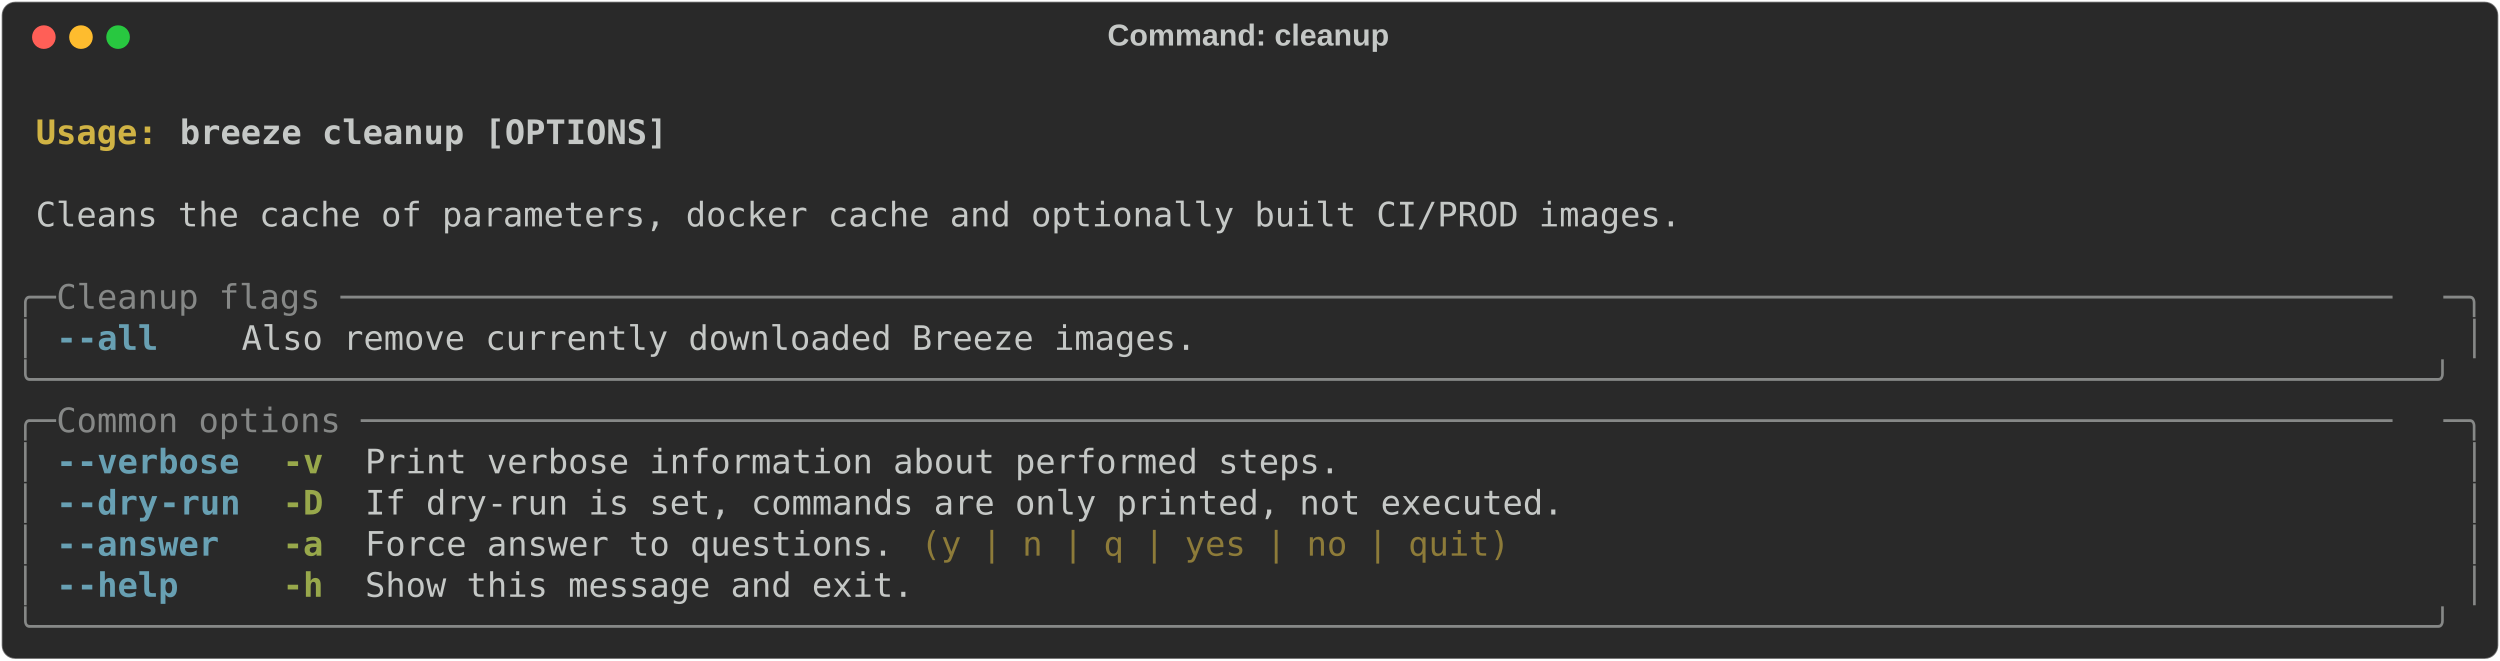
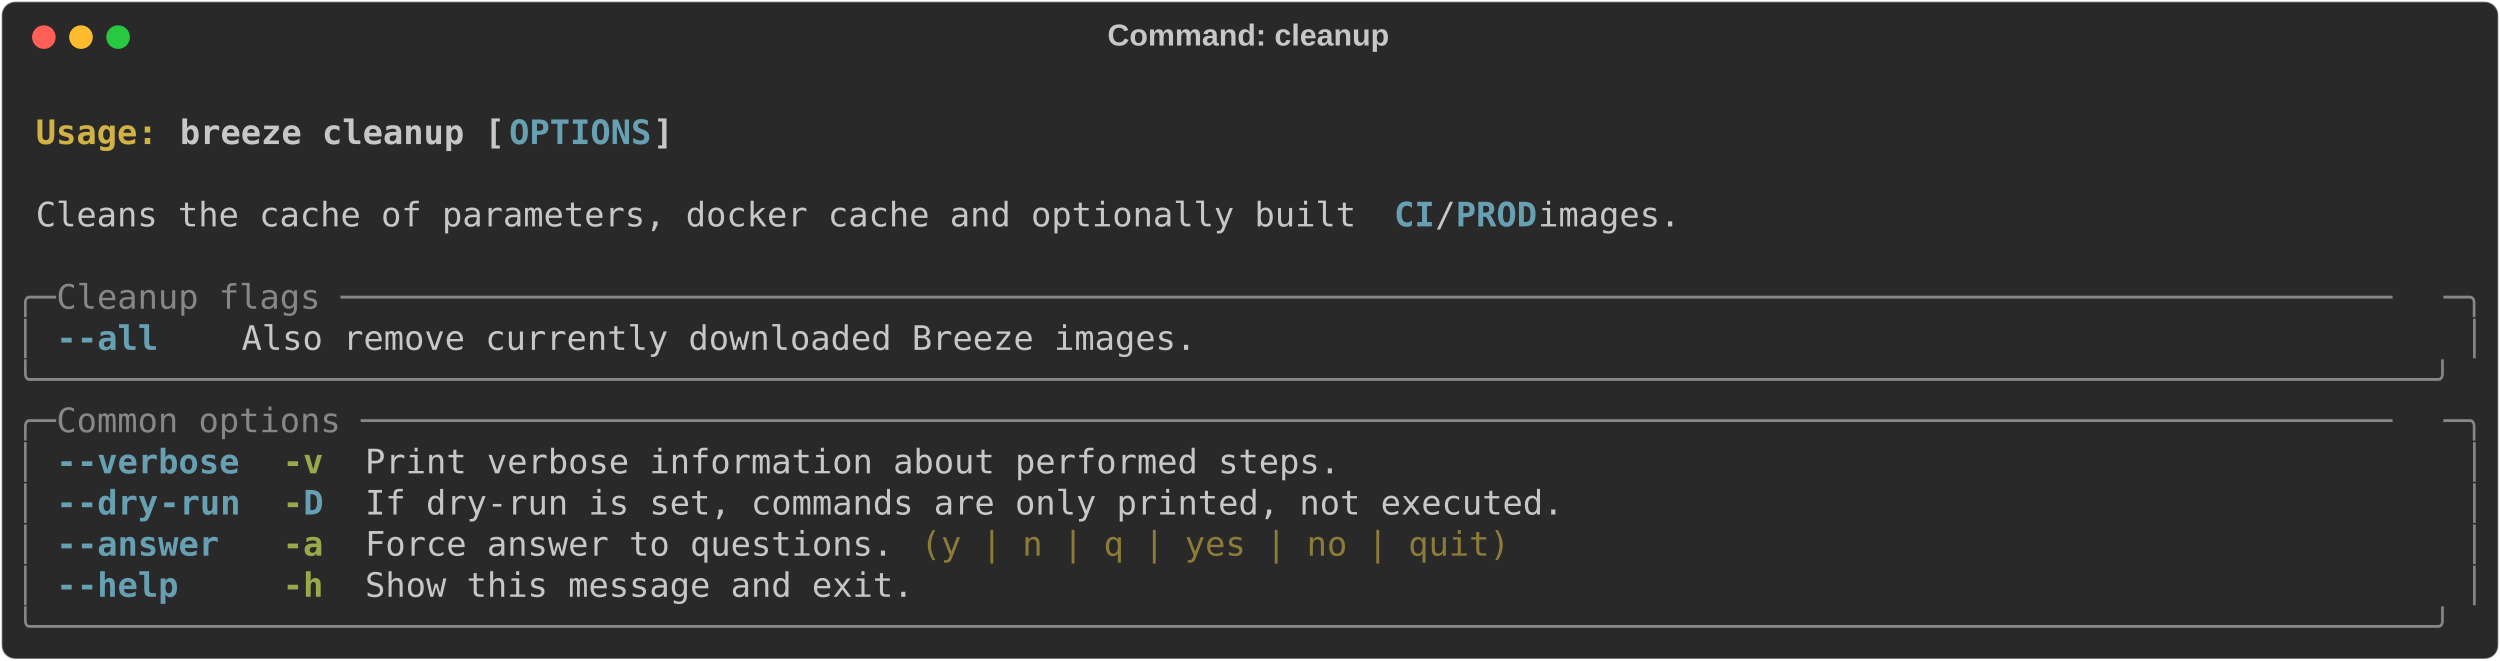
<svg xmlns="http://www.w3.org/2000/svg" class="rich-terminal" viewBox="0 0 1482 391.6">
  <style>

    @font-face {
        font-family: "Fira Code";
        src: local("FiraCode-Regular"),
                url("https://cdnjs.cloudflare.com/ajax/libs/firacode/6.2.0/woff2/FiraCode-Regular.woff2") format("woff2"),
                url("https://cdnjs.cloudflare.com/ajax/libs/firacode/6.2.0/woff/FiraCode-Regular.woff") format("woff");
        font-style: normal;
        font-weight: 400;
    }
    @font-face {
        font-family: "Fira Code";
        src: local("FiraCode-Bold"),
                url("https://cdnjs.cloudflare.com/ajax/libs/firacode/6.2.0/woff2/FiraCode-Bold.woff2") format("woff2"),
                url("https://cdnjs.cloudflare.com/ajax/libs/firacode/6.2.0/woff/FiraCode-Bold.woff") format("woff");
        font-style: bold;
        font-weight: 700;
    }

    .terminal-3676080220-matrix {
        font-family: Fira Code, monospace;
        font-size: 20px;
        line-height: 24.4px;
        font-variant-east-asian: full-width;
    }

    .terminal-3676080220-title {
        font-size: 18px;
        font-weight: bold;
        font-family: arial;
    }

    .terminal-3676080220-r1 { fill: #c5c8c6;font-weight: bold }
.terminal-3676080220-r2 { fill: #c5c8c6 }
.terminal-3676080220-r3 { fill: #d0b344;font-weight: bold }
- .terminal-3676080220-r4 { fill: #868887 }
- .terminal-3676080220-r5 { fill: #68a0b3;font-weight: bold }
+ .terminal-3676080220-r4 { fill: #68a0b3;font-weight: bold }
+ .terminal-3676080220-r5 { fill: #868887 }
.terminal-3676080220-r6 { fill: #98a84b;font-weight: bold }
.terminal-3676080220-r7 { fill: #8d7b39 }
    </style>
  <defs>
    <clipPath id="terminal-3676080220-clip-terminal">
      <rect x="0" y="0" width="1463.0" height="340.6" />
    </clipPath>
    <clipPath id="terminal-3676080220-line-0">
      <rect x="0" y="1.5" width="1464" height="24.65" />
    </clipPath>
    <clipPath id="terminal-3676080220-line-1">
      <rect x="0" y="25.9" width="1464" height="24.65" />
    </clipPath>
    <clipPath id="terminal-3676080220-line-2">
      <rect x="0" y="50.3" width="1464" height="24.65" />
    </clipPath>
    <clipPath id="terminal-3676080220-line-3">
      <rect x="0" y="74.7" width="1464" height="24.65" />
    </clipPath>
    <clipPath id="terminal-3676080220-line-4">
      <rect x="0" y="99.1" width="1464" height="24.65" />
    </clipPath>
    <clipPath id="terminal-3676080220-line-5">
      <rect x="0" y="123.5" width="1464" height="24.65" />
    </clipPath>
    <clipPath id="terminal-3676080220-line-6">
      <rect x="0" y="147.9" width="1464" height="24.65" />
    </clipPath>
    <clipPath id="terminal-3676080220-line-7">
      <rect x="0" y="172.3" width="1464" height="24.65" />
    </clipPath>
    <clipPath id="terminal-3676080220-line-8">
      <rect x="0" y="196.7" width="1464" height="24.65" />
    </clipPath>
    <clipPath id="terminal-3676080220-line-9">
      <rect x="0" y="221.1" width="1464" height="24.65" />
    </clipPath>
    <clipPath id="terminal-3676080220-line-10">
      <rect x="0" y="245.5" width="1464" height="24.65" />
    </clipPath>
    <clipPath id="terminal-3676080220-line-11">
      <rect x="0" y="269.9" width="1464" height="24.65" />
    </clipPath>
    <clipPath id="terminal-3676080220-line-12">
      <rect x="0" y="294.3" width="1464" height="24.65" />
    </clipPath>
  </defs>
  <rect fill="#292929" stroke="rgba(255,255,255,0.35)" stroke-width="1" x="1" y="1" width="1480" height="389.6" rx="8" />
  <text class="terminal-3676080220-title" fill="#c5c8c6" text-anchor="middle" x="740" y="27">Command: cleanup</text>
  <g transform="translate(26,22)">
    <circle cx="0" cy="0" r="7" fill="#ff5f57" />
    <circle cx="22" cy="0" r="7" fill="#febc2e" />
    <circle cx="44" cy="0" r="7" fill="#28c840" />
  </g>
  <g transform="translate(9, 41)" clip-path="url(#terminal-3676080220-clip-terminal)">
    <g class="terminal-3676080220-matrix">
      <text class="terminal-3676080220-r2" x="1464" y="20" textLength="12.2" clip-path="url(#terminal-3676080220-line-0)">
</text>
      <text class="terminal-3676080220-r3" x="12.2" y="44.4" textLength="85.4" clip-path="url(#terminal-3676080220-line-1)">Usage: </text>
-       <text class="terminal-3676080220-r1" x="97.6" y="44.4" textLength="292.8" clip-path="url(#terminal-3676080220-line-1)">breeze cleanup [OPTIONS]</text>
+       <text class="terminal-3676080220-r1" x="97.6" y="44.4" textLength="195.2" clip-path="url(#terminal-3676080220-line-1)">breeze cleanup [</text>
+       <text class="terminal-3676080220-r4" x="292.8" y="44.4" textLength="85.4" clip-path="url(#terminal-3676080220-line-1)">OPTIONS</text>
+       <text class="terminal-3676080220-r1" x="378.2" y="44.4" textLength="12.2" clip-path="url(#terminal-3676080220-line-1)">]</text>
      <text class="terminal-3676080220-r2" x="1464" y="44.4" textLength="12.2" clip-path="url(#terminal-3676080220-line-1)">
</text>
      <text class="terminal-3676080220-r2" x="1464" y="68.8" textLength="12.2" clip-path="url(#terminal-3676080220-line-2)">
</text>
-       <text class="terminal-3676080220-r2" x="12.2" y="93.2" textLength="988.2" clip-path="url(#terminal-3676080220-line-3)">Cleans the cache of parameters, docker cache and optionally built CI/PROD images.</text>
+       <text class="terminal-3676080220-r2" x="12.2" y="93.2" textLength="805.2" clip-path="url(#terminal-3676080220-line-3)">Cleans the cache of parameters, docker cache and optionally built </text>
+       <text class="terminal-3676080220-r4" x="817.4" y="93.2" textLength="24.4" clip-path="url(#terminal-3676080220-line-3)">CI</text>
+       <text class="terminal-3676080220-r2" x="841.8" y="93.2" textLength="12.2" clip-path="url(#terminal-3676080220-line-3)">/</text>
+       <text class="terminal-3676080220-r4" x="854" y="93.2" textLength="48.8" clip-path="url(#terminal-3676080220-line-3)">PROD</text>
+       <text class="terminal-3676080220-r2" x="902.8" y="93.2" textLength="97.6" clip-path="url(#terminal-3676080220-line-3)"> images.</text>
      <text class="terminal-3676080220-r2" x="1464" y="93.2" textLength="12.2" clip-path="url(#terminal-3676080220-line-3)">
</text>
      <text class="terminal-3676080220-r2" x="1464" y="117.6" textLength="12.2" clip-path="url(#terminal-3676080220-line-4)">
</text>
-       <text class="terminal-3676080220-r4" x="0" y="142" textLength="24.4" clip-path="url(#terminal-3676080220-line-5)">╭─</text>
-       <text class="terminal-3676080220-r4" x="24.4" y="142" textLength="1415.2" clip-path="url(#terminal-3676080220-line-5)"> Cleanup flags ─────────────────────────────────────────────────────────────────────────────────────────────────────</text>
-       <text class="terminal-3676080220-r4" x="1439.6" y="142" textLength="24.4" clip-path="url(#terminal-3676080220-line-5)">─╮</text>
+       <text class="terminal-3676080220-r5" x="0" y="142" textLength="24.4" clip-path="url(#terminal-3676080220-line-5)">╭─</text>
+       <text class="terminal-3676080220-r5" x="24.4" y="142" textLength="1415.2" clip-path="url(#terminal-3676080220-line-5)"> Cleanup flags ─────────────────────────────────────────────────────────────────────────────────────────────────────</text>
+       <text class="terminal-3676080220-r5" x="1439.6" y="142" textLength="24.4" clip-path="url(#terminal-3676080220-line-5)">─╮</text>
      <text class="terminal-3676080220-r2" x="1464" y="142" textLength="12.2" clip-path="url(#terminal-3676080220-line-5)">
</text>
-       <text class="terminal-3676080220-r4" x="0" y="166.4" textLength="12.2" clip-path="url(#terminal-3676080220-line-6)">│</text>
-       <text class="terminal-3676080220-r5" x="24.4" y="166.4" textLength="12.2" clip-path="url(#terminal-3676080220-line-6)">-</text>
-       <text class="terminal-3676080220-r5" x="36.6" y="166.4" textLength="48.8" clip-path="url(#terminal-3676080220-line-6)">-all</text>
+       <text class="terminal-3676080220-r5" x="0" y="166.4" textLength="12.2" clip-path="url(#terminal-3676080220-line-6)">│</text>
+       <text class="terminal-3676080220-r4" x="24.4" y="166.4" textLength="12.2" clip-path="url(#terminal-3676080220-line-6)">-</text>
+       <text class="terminal-3676080220-r4" x="36.6" y="166.4" textLength="48.8" clip-path="url(#terminal-3676080220-line-6)">-all</text>
      <text class="terminal-3676080220-r2" x="134.2" y="166.4" textLength="573.4" clip-path="url(#terminal-3676080220-line-6)">Also remove currently downloaded Breeze images.</text>
-       <text class="terminal-3676080220-r4" x="1451.8" y="166.4" textLength="12.2" clip-path="url(#terminal-3676080220-line-6)">│</text>
+       <text class="terminal-3676080220-r5" x="1451.8" y="166.4" textLength="12.2" clip-path="url(#terminal-3676080220-line-6)">│</text>
      <text class="terminal-3676080220-r2" x="1464" y="166.4" textLength="12.2" clip-path="url(#terminal-3676080220-line-6)">
</text>
-       <text class="terminal-3676080220-r4" x="0" y="190.8" textLength="1464" clip-path="url(#terminal-3676080220-line-7)">╰──────────────────────────────────────────────────────────────────────────────────────────────────────────────────────╯</text>
+       <text class="terminal-3676080220-r5" x="0" y="190.8" textLength="1464" clip-path="url(#terminal-3676080220-line-7)">╰──────────────────────────────────────────────────────────────────────────────────────────────────────────────────────╯</text>
      <text class="terminal-3676080220-r2" x="1464" y="190.8" textLength="12.2" clip-path="url(#terminal-3676080220-line-7)">
</text>
-       <text class="terminal-3676080220-r4" x="0" y="215.2" textLength="24.4" clip-path="url(#terminal-3676080220-line-8)">╭─</text>
-       <text class="terminal-3676080220-r4" x="24.4" y="215.2" textLength="1415.2" clip-path="url(#terminal-3676080220-line-8)"> Common options ────────────────────────────────────────────────────────────────────────────────────────────────────</text>
-       <text class="terminal-3676080220-r4" x="1439.6" y="215.2" textLength="24.4" clip-path="url(#terminal-3676080220-line-8)">─╮</text>
+       <text class="terminal-3676080220-r5" x="0" y="215.2" textLength="24.4" clip-path="url(#terminal-3676080220-line-8)">╭─</text>
+       <text class="terminal-3676080220-r5" x="24.4" y="215.2" textLength="1415.2" clip-path="url(#terminal-3676080220-line-8)"> Common options ────────────────────────────────────────────────────────────────────────────────────────────────────</text>
+       <text class="terminal-3676080220-r5" x="1439.6" y="215.2" textLength="24.4" clip-path="url(#terminal-3676080220-line-8)">─╮</text>
      <text class="terminal-3676080220-r2" x="1464" y="215.2" textLength="12.2" clip-path="url(#terminal-3676080220-line-8)">
</text>
-       <text class="terminal-3676080220-r4" x="0" y="239.6" textLength="12.2" clip-path="url(#terminal-3676080220-line-9)">│</text>
-       <text class="terminal-3676080220-r5" x="24.4" y="239.6" textLength="12.2" clip-path="url(#terminal-3676080220-line-9)">-</text>
-       <text class="terminal-3676080220-r5" x="36.6" y="239.6" textLength="97.6" clip-path="url(#terminal-3676080220-line-9)">-verbose</text>
+       <text class="terminal-3676080220-r5" x="0" y="239.6" textLength="12.2" clip-path="url(#terminal-3676080220-line-9)">│</text>
+       <text class="terminal-3676080220-r4" x="24.4" y="239.6" textLength="12.2" clip-path="url(#terminal-3676080220-line-9)">-</text>
+       <text class="terminal-3676080220-r4" x="36.6" y="239.6" textLength="97.6" clip-path="url(#terminal-3676080220-line-9)">-verbose</text>
      <text class="terminal-3676080220-r6" x="158.6" y="239.6" textLength="24.4" clip-path="url(#terminal-3676080220-line-9)">-v</text>
      <text class="terminal-3676080220-r2" x="207.4" y="239.6" textLength="585.6" clip-path="url(#terminal-3676080220-line-9)">Print verbose information about performed steps.</text>
-       <text class="terminal-3676080220-r4" x="1451.8" y="239.6" textLength="12.2" clip-path="url(#terminal-3676080220-line-9)">│</text>
+       <text class="terminal-3676080220-r5" x="1451.8" y="239.6" textLength="12.2" clip-path="url(#terminal-3676080220-line-9)">│</text>
      <text class="terminal-3676080220-r2" x="1464" y="239.6" textLength="12.2" clip-path="url(#terminal-3676080220-line-9)">
</text>
-       <text class="terminal-3676080220-r4" x="0" y="264" textLength="12.2" clip-path="url(#terminal-3676080220-line-10)">│</text>
-       <text class="terminal-3676080220-r5" x="24.4" y="264" textLength="12.2" clip-path="url(#terminal-3676080220-line-10)">-</text>
-       <text class="terminal-3676080220-r5" x="36.6" y="264" textLength="48.8" clip-path="url(#terminal-3676080220-line-10)">-dry</text>
-       <text class="terminal-3676080220-r5" x="85.4" y="264" textLength="48.8" clip-path="url(#terminal-3676080220-line-10)">-run</text>
-       <text class="terminal-3676080220-r6" x="158.6" y="264" textLength="24.4" clip-path="url(#terminal-3676080220-line-10)">-D</text>
+       <text class="terminal-3676080220-r5" x="0" y="264" textLength="12.2" clip-path="url(#terminal-3676080220-line-10)">│</text>
+       <text class="terminal-3676080220-r4" x="24.4" y="264" textLength="12.2" clip-path="url(#terminal-3676080220-line-10)">-</text>
+       <text class="terminal-3676080220-r4" x="36.6" y="264" textLength="48.8" clip-path="url(#terminal-3676080220-line-10)">-dry</text>
+       <text class="terminal-3676080220-r4" x="85.4" y="264" textLength="48.8" clip-path="url(#terminal-3676080220-line-10)">-run</text>
+       <text class="terminal-3676080220-r6" x="158.6" y="264" textLength="12.2" clip-path="url(#terminal-3676080220-line-10)">-</text>
+       <text class="terminal-3676080220-r4" x="170.8" y="264" textLength="12.2" clip-path="url(#terminal-3676080220-line-10)">D</text>
      <text class="terminal-3676080220-r2" x="207.4" y="264" textLength="719.8" clip-path="url(#terminal-3676080220-line-10)">If dry-run is set, commands are only printed, not executed.</text>
-       <text class="terminal-3676080220-r4" x="1451.8" y="264" textLength="12.2" clip-path="url(#terminal-3676080220-line-10)">│</text>
+       <text class="terminal-3676080220-r5" x="1451.8" y="264" textLength="12.2" clip-path="url(#terminal-3676080220-line-10)">│</text>
      <text class="terminal-3676080220-r2" x="1464" y="264" textLength="12.2" clip-path="url(#terminal-3676080220-line-10)">
</text>
-       <text class="terminal-3676080220-r4" x="0" y="288.4" textLength="12.2" clip-path="url(#terminal-3676080220-line-11)">│</text>
-       <text class="terminal-3676080220-r5" x="24.4" y="288.4" textLength="12.2" clip-path="url(#terminal-3676080220-line-11)">-</text>
-       <text class="terminal-3676080220-r5" x="36.6" y="288.4" textLength="85.4" clip-path="url(#terminal-3676080220-line-11)">-answer</text>
+       <text class="terminal-3676080220-r5" x="0" y="288.4" textLength="12.2" clip-path="url(#terminal-3676080220-line-11)">│</text>
+       <text class="terminal-3676080220-r4" x="24.4" y="288.4" textLength="12.2" clip-path="url(#terminal-3676080220-line-11)">-</text>
+       <text class="terminal-3676080220-r4" x="36.6" y="288.4" textLength="85.4" clip-path="url(#terminal-3676080220-line-11)">-answer</text>
      <text class="terminal-3676080220-r6" x="158.6" y="288.4" textLength="24.4" clip-path="url(#terminal-3676080220-line-11)">-a</text>
      <text class="terminal-3676080220-r2" x="207.4" y="288.4" textLength="317.2" clip-path="url(#terminal-3676080220-line-11)">Force answer to questions.</text>
      <text class="terminal-3676080220-r7" x="536.8" y="288.4" textLength="353.8" clip-path="url(#terminal-3676080220-line-11)">(y | n | q | yes | no | quit)</text>
-       <text class="terminal-3676080220-r4" x="1451.8" y="288.4" textLength="12.2" clip-path="url(#terminal-3676080220-line-11)">│</text>
+       <text class="terminal-3676080220-r5" x="1451.8" y="288.4" textLength="12.2" clip-path="url(#terminal-3676080220-line-11)">│</text>
      <text class="terminal-3676080220-r2" x="1464" y="288.4" textLength="12.2" clip-path="url(#terminal-3676080220-line-11)">
</text>
-       <text class="terminal-3676080220-r4" x="0" y="312.8" textLength="12.2" clip-path="url(#terminal-3676080220-line-12)">│</text>
-       <text class="terminal-3676080220-r5" x="24.4" y="312.8" textLength="12.2" clip-path="url(#terminal-3676080220-line-12)">-</text>
-       <text class="terminal-3676080220-r5" x="36.6" y="312.8" textLength="61" clip-path="url(#terminal-3676080220-line-12)">-help</text>
+       <text class="terminal-3676080220-r5" x="0" y="312.8" textLength="12.2" clip-path="url(#terminal-3676080220-line-12)">│</text>
+       <text class="terminal-3676080220-r4" x="24.4" y="312.8" textLength="12.2" clip-path="url(#terminal-3676080220-line-12)">-</text>
+       <text class="terminal-3676080220-r4" x="36.6" y="312.8" textLength="61" clip-path="url(#terminal-3676080220-line-12)">-help</text>
      <text class="terminal-3676080220-r6" x="158.6" y="312.8" textLength="24.4" clip-path="url(#terminal-3676080220-line-12)">-h</text>
      <text class="terminal-3676080220-r2" x="207.4" y="312.8" textLength="329.4" clip-path="url(#terminal-3676080220-line-12)">Show this message and exit.</text>
-       <text class="terminal-3676080220-r4" x="1451.8" y="312.8" textLength="12.2" clip-path="url(#terminal-3676080220-line-12)">│</text>
+       <text class="terminal-3676080220-r5" x="1451.8" y="312.8" textLength="12.2" clip-path="url(#terminal-3676080220-line-12)">│</text>
      <text class="terminal-3676080220-r2" x="1464" y="312.8" textLength="12.2" clip-path="url(#terminal-3676080220-line-12)">
</text>
-       <text class="terminal-3676080220-r4" x="0" y="337.2" textLength="1464" clip-path="url(#terminal-3676080220-line-13)">╰──────────────────────────────────────────────────────────────────────────────────────────────────────────────────────╯</text>
+       <text class="terminal-3676080220-r5" x="0" y="337.2" textLength="1464" clip-path="url(#terminal-3676080220-line-13)">╰──────────────────────────────────────────────────────────────────────────────────────────────────────────────────────╯</text>
      <text class="terminal-3676080220-r2" x="1464" y="337.2" textLength="12.2" clip-path="url(#terminal-3676080220-line-13)">
</text>
    </g>
  </g>
</svg>
